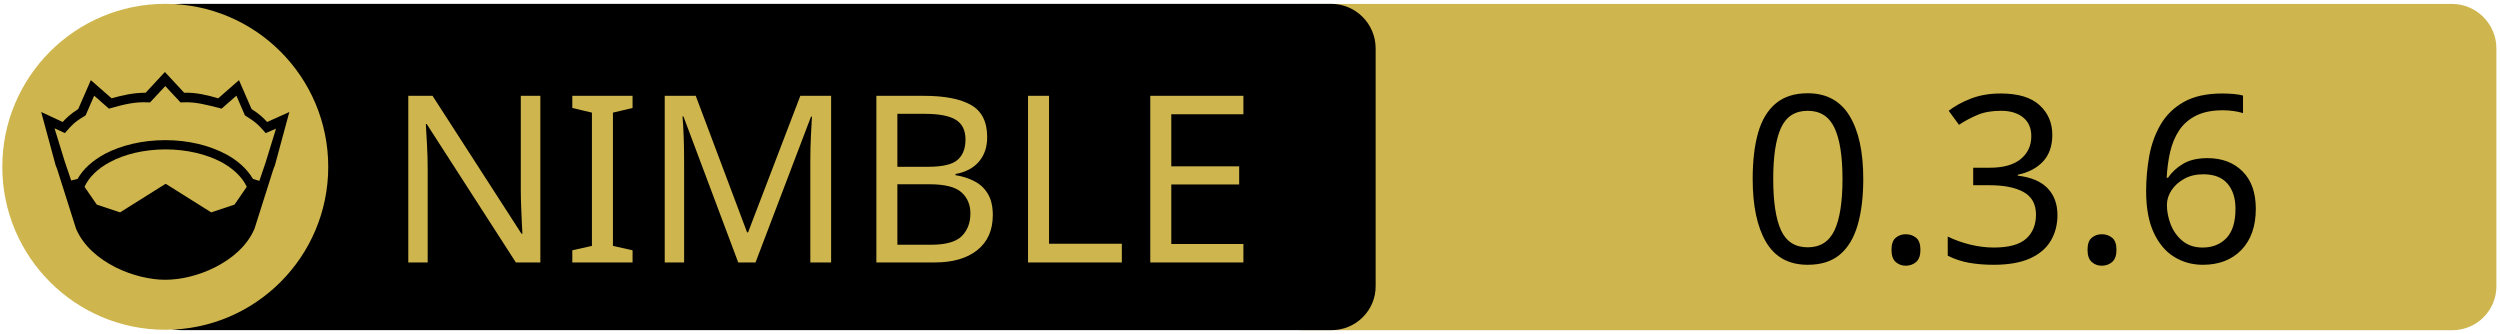
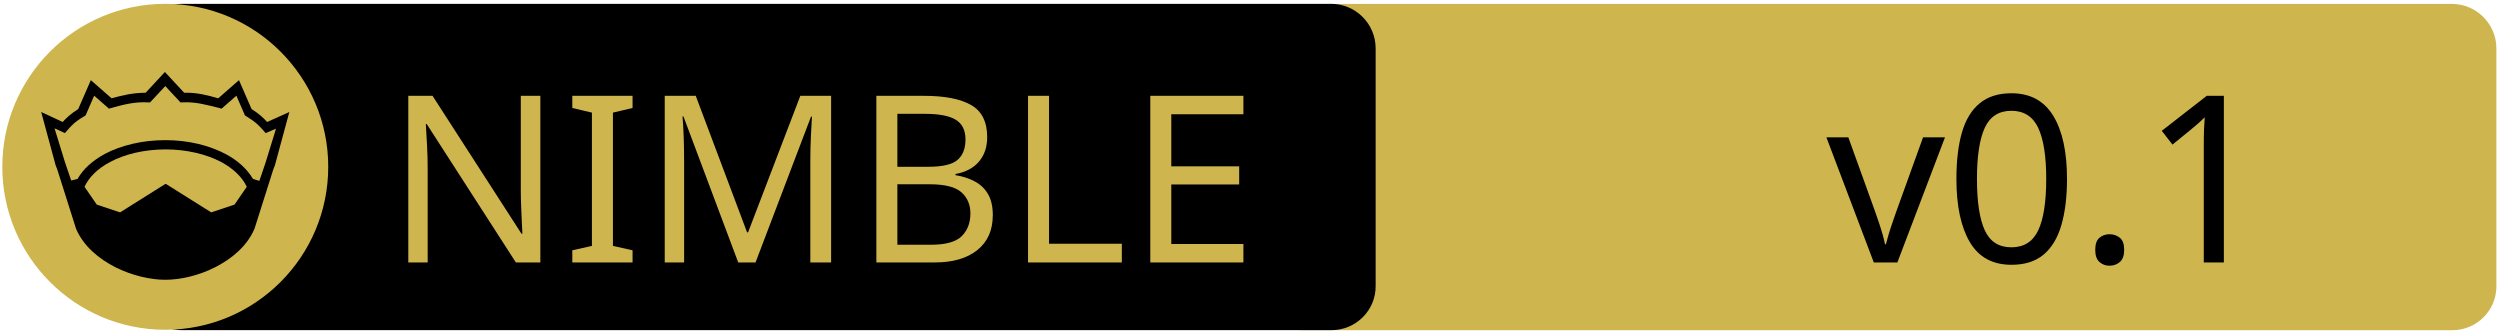
<svg xmlns="http://www.w3.org/2000/svg" xmlns:xlink="http://www.w3.org/1999/xlink" width="675" height="90" xml:space="preserve" version="1.1">
-   <a xlink:href="https://github.com/openpeeps/openparser">
+   <a xlink:href="https://github.com/aboisvert/jevvy-nim">
    <g>
      <path fill="#CEB54D" id="svg_15" d="m662.123,89.159l-310.5,0c-6.6,0 -12,-5.4 -12,-12l0,-64.1c0,-6.6 5.4,-12 12,-12l310.4,0c6.6,0 12,5.4 12,12l0,64.1c0.1,6.6 -5.3,12 -11.9,12z" />
      <path id="svg_1" d="m359.524,89.139l-310.5,0c-6.6,0 -12,-5.4 -12,-12l0,-64.1c0,-6.6 5.4,-12 12,-12l310.4,0c6.6,0 12,5.4 12,12l0,64.1c0.1,6.6 -5.3,12 -11.9,12z" />
      <rect id="svg_2" fill="none" height="45.9" width="315.3" class="st0" y="24.539" x="60.224" />
      <circle id="svg_4" fill="#CEB54D" r="44" cy="45.039" cx="44.624" class="st1" />
      <g id="XMLID_4_">
        <path id="svg_5" d="m78.124,30.239l-3.9,14.4l-0.4,1l-5.1,16.1c0,0 0,0 0,0c-2,4.7 -6.1,8.1 -10.6,10.4c-4.5,2.3 -9.5,3.4 -13.5,3.4c-4,0 -8.9,-1.1 -13.5,-3.4c-4.5,-2.3 -8.6,-5.7 -10.6,-10.4c0,0 0,0 0,0l-5.1,-16.1l-0.4,-1l-3.9,-14.4l5.8,2.7c0.9,-1 2,-2.1 4.2,-3.5l3.4,-7.8l5.6,4.9c2.9,-0.8 5.8,-1.5 9.2,-1.5l5.2,-5.6l5.2,5.6c3.4,-0.1 6.4,0.7 9.2,1.5l5.6,-4.9l3.4,7.8c2.2,1.4 3.3,2.5 4.2,3.5l6,-2.7z" />
        <g id="XMLID_6_">
          <g id="svg_6">
            <path id="svg_7" fill="#CEB54D" d="m66.624,50.439l-3.3,4.8l-6.3,2.1l-12.1,-7.6c-0.1,-0.1 -0.3,-0.1 -0.4,0l-12.1,7.6l-6.3,-2.1l-3.3,-4.8c1.2,-2.6 3.5,-4.9 6.9,-6.7c3.9,-2.1 9.2,-3.4 15,-3.4c5.7,0 11,1.3 15,3.4c3.3,1.8 5.7,4.1 6.9,6.7z" class="st1" />
          </g>
          <g id="svg_8" />
        </g>
        <g id="XMLID_5_">
          <g id="svg_9">
            <path id="svg_10" fill="#CEB54D" d="m74.524,34.739l-2.8,9.1l-1.7,5l-1.6,-0.5c0,0 -0.1,0 -0.1,0c-1.6,-2.7 -4.2,-5.1 -7.5,-6.8c-4.4,-2.3 -10,-3.7 -16.2,-3.7c-6.2,0 -11.9,1.4 -16.3,3.7c-3.3,1.8 -5.9,4.1 -7.4,6.8c0,0 -0.1,0 -0.1,0l-1.6,0.4l-1.7,-5l-2.8,-9.1l2.8,1.3l0.6,-0.7c1.2,-1.3 1.8,-2.2 4.7,-3.9l0.3,-0.2l2.3,-5.3l4,3.5l0.7,-0.2c3.2,-0.9 6.3,-1.7 9.8,-1.5l0.6,0l4.1,-4.4l4.1,4.4l0.6,0c3.5,-0.2 6.5,0.7 9.8,1.5l0.7,0.2l4,-3.5l2.3,5.3l0.3,0.2c2.9,1.8 3.5,2.6 4.7,3.9l0.6,0.7l2.8,-1.2z" class="st1" />
          </g>
          <g id="svg_11" />
        </g>
      </g>
      <text x="-442" y="-350.021" id="svg_16" font-size="63px" font-family="'PT Sans Caption', 'Tahoma', 'Helvetica Neue Medium', 'PT Sans', sans-serif" fill="#CEB54D" class="st1 st2 st3" transform="matrix(1 0 0 1 546.13 420.879)">NIMBLE</text>
-       <text x="-76.0" y="-350.012" id="svg_17" font-size="63.012px" font-family="'PT Sans Caption', 'Tahoma', 'Helvetica Neue Medium', 'PT Sans', sans-serif" fill="#000000" class="st1 st2 st3" transform="matrix(1 0 0 1 546.13 420.879)">0.3.6</text>
+       <text x="-53.0" y="-350.012" id="svg_17" font-size="63.012px" font-family="'PT Sans Caption', 'Tahoma', 'Helvetica Neue Medium', 'PT Sans', sans-serif" fill="#000000" class="st1 st2 st3" transform="matrix(1 0 0 1 546.13 420.879)">v0.1</text>
    </g>
  </a>
</svg>
